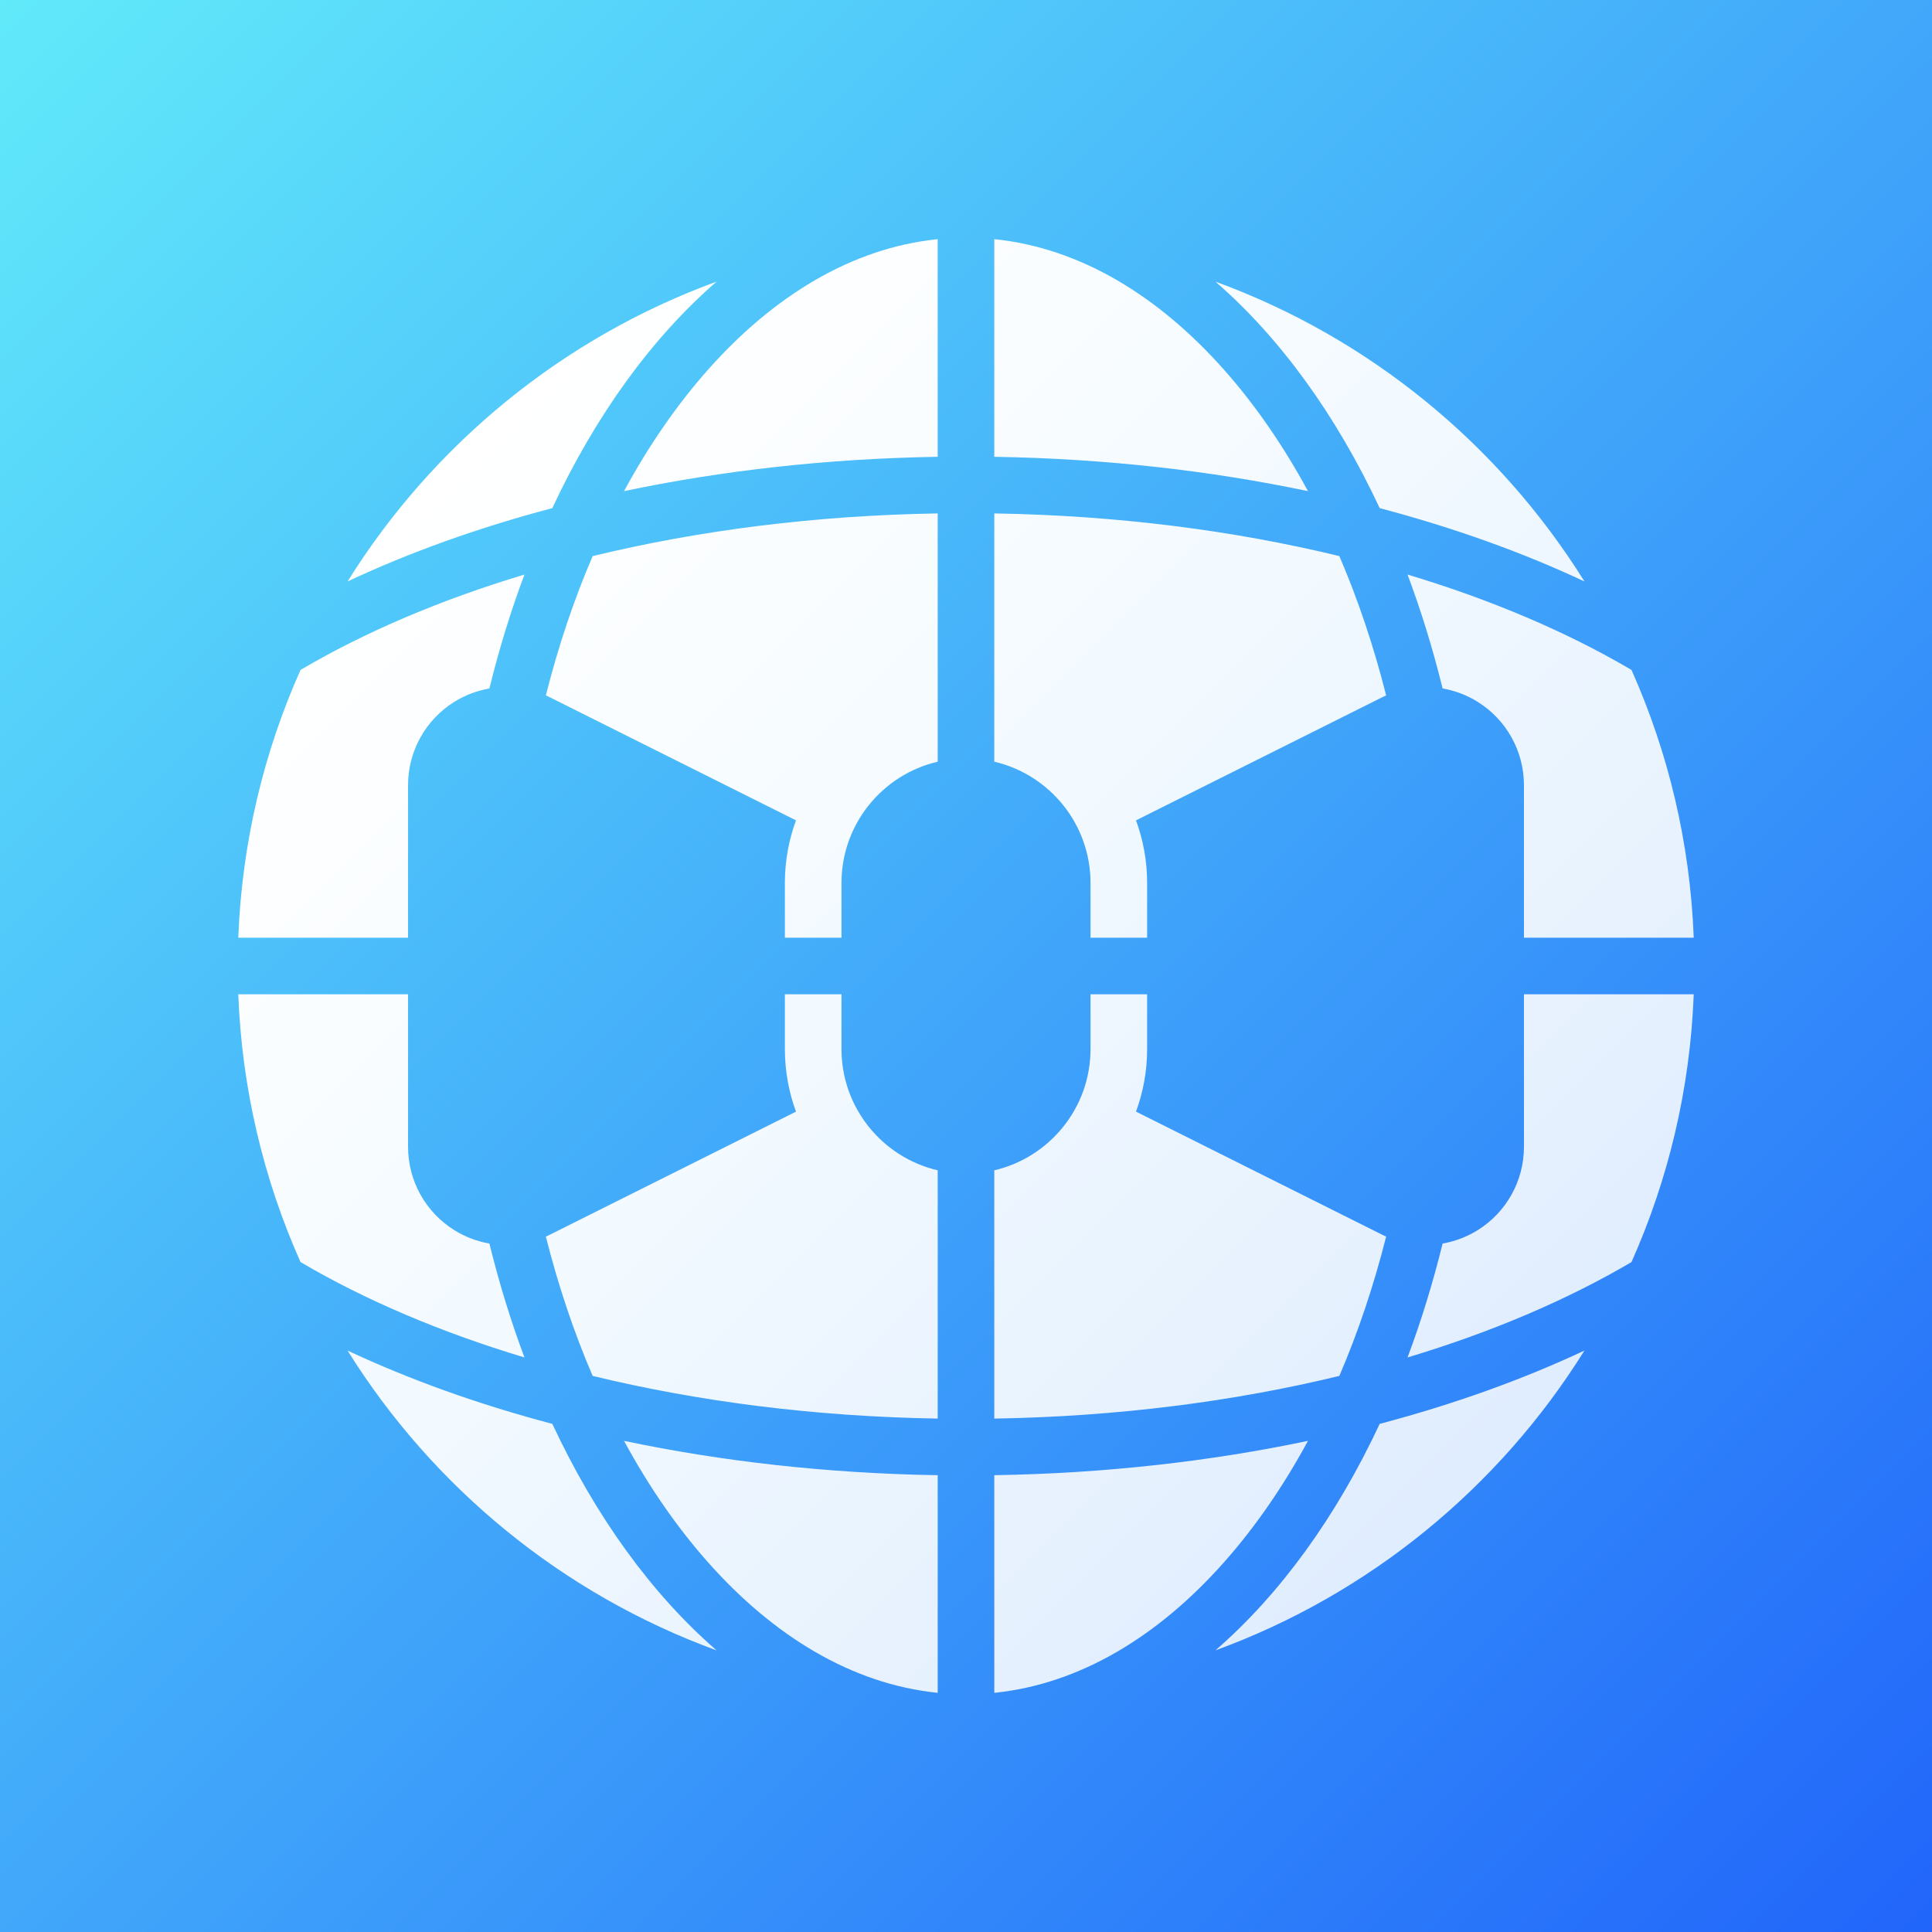
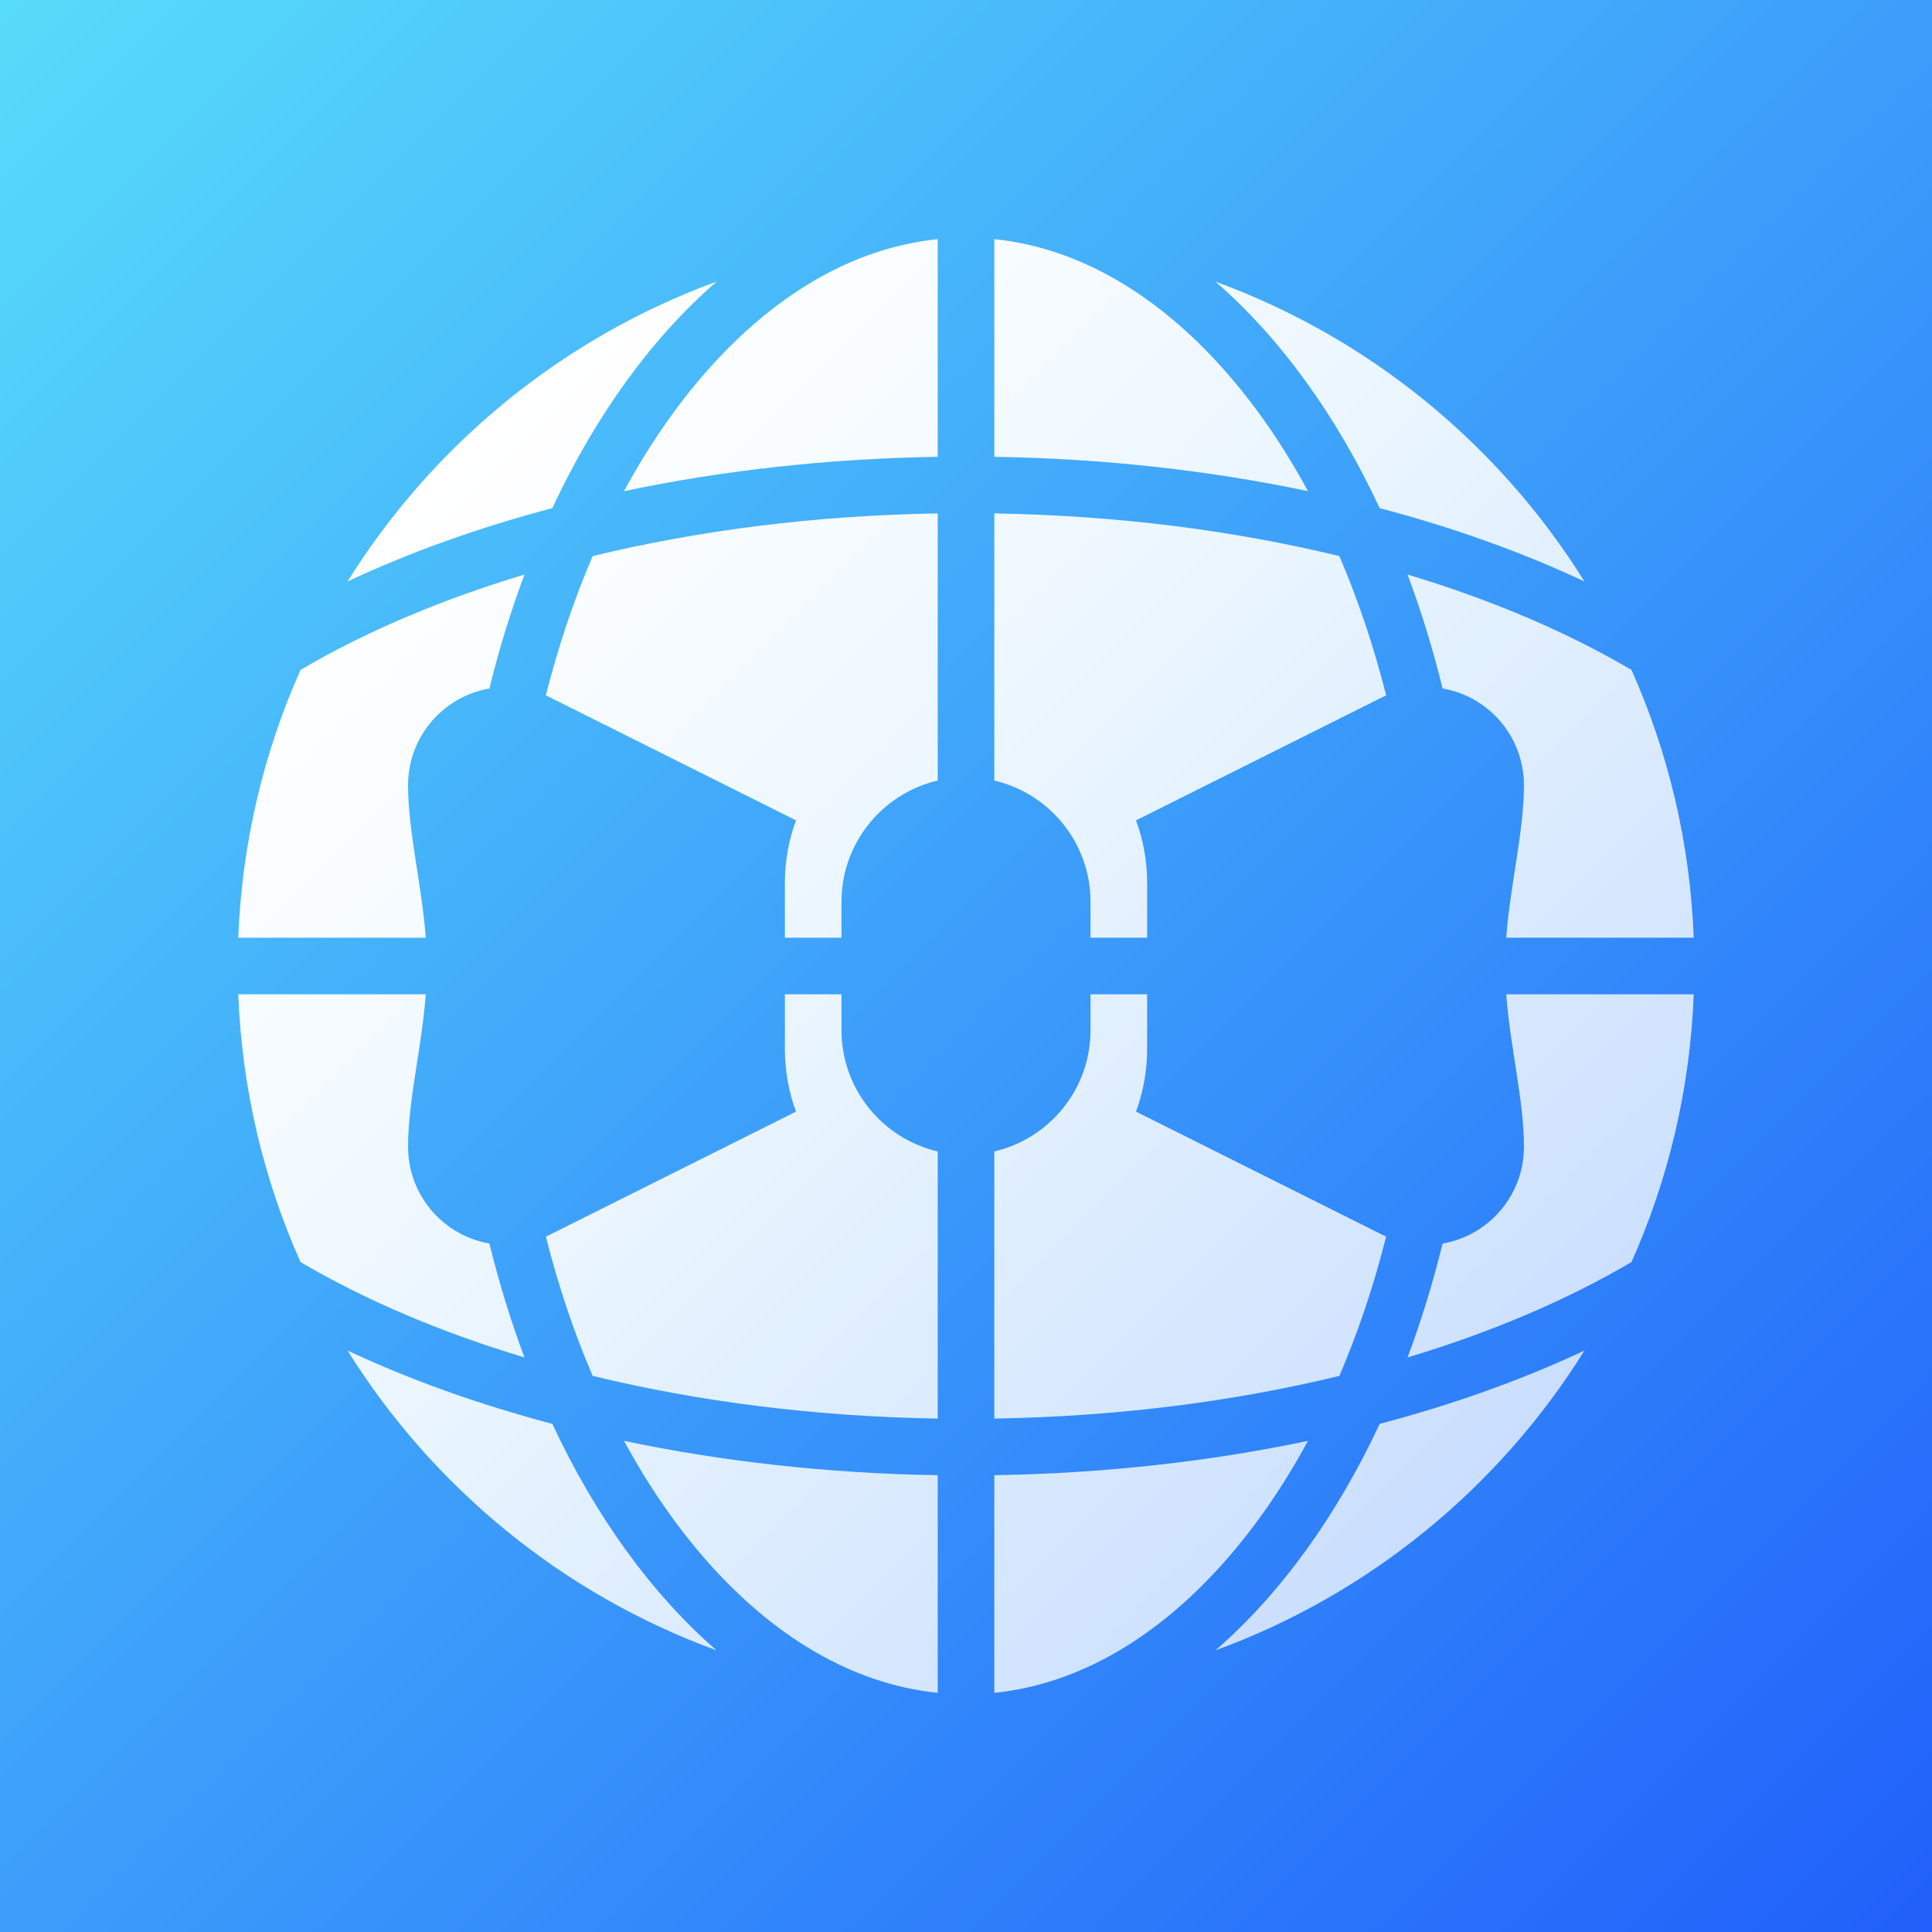
<svg xmlns="http://www.w3.org/2000/svg" width="100%" height="100%" viewBox="0 0 512 512" version="1.1" xml:space="preserve" style="fill-rule:evenodd;clip-rule:evenodd;stroke-linejoin:round;stroke-miterlimit:2;">
  <g transform="matrix(0.374131,0.374131,-0.374131,0.374131,256,64.44515)">
    <g id="背景">
      <rect x="-500" y="-500" width="1512" height="1512" style="fill:url(#_Linear1);" />
    </g>
  </g>
  <g transform="matrix(0.707107,0.707107,-0.707107,0.707107,256,-106.0387)">
    <g id="前景">
-       <path d="M247.719,92.678C222.243,83.429 197.204,79.406 174.501,81.013C213.862,62.703 258.145,58.381 299.829,68.048C282.827,74.186 265.306,82.442 247.719,92.678ZM114.683,293.303C112.798,295.977 111.408,299.022 110.634,302.304C108.563,311.074 111.181,320.29 117.553,326.662L146.142,355.251L114.326,387.067C97.199,368.575 84.361,347.534 75.813,325.221C80.79,306.028 88.912,285.827 99.906,265.391C104.154,274.726 109.086,284.061 114.683,293.303ZM156.749,365.858L185.338,394.447C191.71,400.819 200.926,403.437 209.696,401.366C212.978,400.592 216.023,399.202 218.697,397.317C227.939,402.914 237.274,407.846 246.609,412.094C226.173,423.088 205.972,431.21 186.779,436.187C164.466,427.639 143.425,414.801 124.933,397.674L156.749,365.858ZM227.974,385.436C228.121,385.057 228.259,384.672 228.389,384.284L251.435,315.145C246.428,312.837 241.739,309.621 237.615,305.497L227.362,295.244L237.969,284.638L248.222,294.891C259.277,305.946 276.25,307.511 288.981,299.588L335.506,346.113C312.139,368.729 287.474,387.773 262.851,402.776C251.22,398.135 239.528,392.337 227.974,385.436ZM299.588,288.981C307.511,276.25 305.946,259.277 294.891,248.222L284.638,237.969L295.244,227.362L305.497,237.615C309.621,241.739 312.837,246.428 315.145,251.435L384.284,228.389C384.672,228.259 385.057,228.121 385.436,227.974C392.337,239.528 398.135,251.22 402.776,262.851C387.773,287.474 368.729,312.139 346.113,335.506L299.588,288.981ZM397.317,218.697C399.202,216.023 400.592,212.978 401.366,209.696C403.437,200.926 400.819,191.71 394.447,185.338L365.858,156.749L397.674,124.933C414.801,143.425 427.639,164.466 436.187,186.779C431.21,205.972 423.088,226.173 412.094,246.609C407.846,237.274 402.914,227.939 397.317,218.697ZM355.251,146.142L326.662,117.553C320.29,111.181 311.074,108.563 302.304,110.634C299.022,111.408 295.977,112.798 293.303,114.683C284.061,109.086 274.726,104.154 265.391,99.906C285.827,88.912 306.028,80.79 325.221,75.813C347.534,84.361 368.575,97.199 387.067,114.326L355.251,146.142ZM284.026,126.564C283.879,126.943 283.741,127.328 283.611,127.716L260.565,196.855C265.572,199.163 270.261,202.379 274.385,206.503L284.638,216.756L274.031,227.362L263.778,217.109C252.723,206.054 235.75,204.489 223.019,212.412L176.494,165.887C199.861,143.271 224.526,124.227 249.149,109.224C260.78,113.865 272.472,119.663 284.026,126.564ZM212.412,223.019C204.489,235.75 206.054,252.723 217.109,263.778L227.362,274.031L216.756,284.638L206.503,274.385C202.379,270.261 199.163,265.572 196.855,260.565L127.716,283.611C127.328,283.741 126.943,283.879 126.564,284.026C119.663,272.472 113.865,260.78 109.224,249.149C124.227,224.526 143.271,199.861 165.887,176.494L212.412,223.019ZM356.72,346.114C377.067,325.108 394.607,303.067 409.066,280.902C412.959,293.99 415.321,306.865 416.075,319.235C417.668,345.397 411.967,369.16 397.506,386.899L356.72,346.114ZM155.28,165.886C134.933,186.892 117.393,208.933 102.934,231.098C99.041,218.01 96.679,205.135 95.925,192.765C94.332,166.603 100.033,142.84 114.494,125.101L155.28,165.886ZM231.098,102.934C208.933,117.393 186.892,134.933 165.886,155.28L125.101,114.494C142.84,100.033 166.603,94.332 192.765,95.925C205.135,96.679 218.01,99.041 231.098,102.934ZM346.114,356.72L386.899,397.506C369.16,411.967 345.397,417.668 319.235,416.075C306.865,415.321 293.99,412.959 280.902,409.066C303.067,394.607 325.108,377.067 346.114,356.72ZM81.013,174.501C79.406,197.204 83.429,222.243 92.678,247.719C82.442,265.306 74.186,282.827 68.048,299.829C58.381,258.145 62.703,213.862 81.013,174.501ZM264.281,419.322C289.757,428.571 314.796,432.594 337.499,430.987C298.138,449.297 253.855,453.619 212.171,443.952C229.173,437.814 246.694,429.558 264.281,419.322ZM430.987,337.499C432.594,314.796 428.571,289.757 419.322,264.281C429.558,246.694 437.814,229.173 443.952,212.171C453.619,253.855 449.297,298.138 430.987,337.499Z" style="fill:url(#_Linear2);" />
+       <path d="M155.28,165.886C134.933,186.892 117.393,208.933 102.934,231.098C99.041,218.01 96.679,205.135 95.925,192.765C94.332,166.603 100.033,142.84 114.494,125.101L155.28,165.886ZM247.719,92.678C222.243,83.429 197.204,79.406 174.501,81.013C213.862,62.703 258.145,58.381 299.829,68.048C282.827,74.186 265.306,82.442 247.719,92.678ZM114.683,293.303C112.798,295.977 111.408,299.022 110.634,302.304C108.563,311.074 111.181,320.29 117.553,326.662C126.232,335.341 138.657,342.649 149.465,351.929L114.326,387.067C97.199,368.575 84.361,347.534 75.813,325.221C80.79,306.028 88.912,285.827 99.906,265.391C104.154,274.726 109.086,284.061 114.683,293.303ZM160.071,362.535C169.351,373.343 176.659,385.768 185.338,394.447C191.71,400.819 200.926,403.437 209.696,401.366C212.978,400.592 216.023,399.202 218.697,397.317C227.939,402.914 237.274,407.846 246.609,412.094C226.173,423.088 205.972,431.21 186.779,436.187C164.466,427.639 143.425,414.801 124.933,397.674L160.071,362.535ZM227.974,385.436C228.121,385.057 228.259,384.672 228.389,384.284L251.435,315.145C246.428,312.837 241.739,309.621 237.615,305.497L227.362,295.244L237.969,284.638L244.686,291.355C255.741,302.41 272.714,303.976 285.446,296.052L335.506,346.113C312.139,368.729 287.474,387.773 262.851,402.776C251.22,398.135 239.528,392.337 227.974,385.436ZM296.052,285.446C303.976,272.714 302.41,255.741 291.355,244.686L284.638,237.969L295.244,227.362L305.497,237.615C309.621,241.739 312.837,246.428 315.145,251.435L384.284,228.389C384.672,228.259 385.057,228.121 385.436,227.974C392.337,239.528 398.135,251.22 402.776,262.851C387.773,287.474 368.729,312.139 346.113,335.506L296.052,285.446ZM397.317,218.697C399.202,216.023 400.592,212.978 401.366,209.696C403.437,200.926 400.819,191.71 394.447,185.338C385.768,176.659 373.343,169.351 362.535,160.071L397.674,124.933C414.801,143.425 427.639,164.466 436.187,186.779C431.21,205.972 423.088,226.173 412.094,246.609C407.846,237.274 402.914,227.939 397.317,218.697ZM351.929,149.465C342.649,138.657 335.341,126.232 326.662,117.553C320.29,111.181 311.074,108.563 302.304,110.634C299.022,111.408 295.977,112.798 293.303,114.683C284.061,109.086 274.726,104.154 265.391,99.906C285.827,88.912 306.028,80.79 325.221,75.813C347.534,84.361 368.575,97.199 387.067,114.326L351.929,149.465ZM284.026,126.564C283.879,126.943 283.741,127.328 283.611,127.716L260.565,196.855C265.572,199.163 270.261,202.379 274.385,206.503L284.638,216.756L274.031,227.362L267.314,220.645C256.259,209.59 239.286,208.024 226.554,215.948L176.494,165.887C199.861,143.271 224.526,124.227 249.149,109.224C260.78,113.865 272.472,119.663 284.026,126.564ZM215.948,226.554C208.024,239.286 209.59,256.259 220.645,267.314L227.362,274.031L216.756,284.638L206.503,274.385C202.379,270.261 199.163,265.572 196.855,260.565L127.716,283.611C127.328,283.741 126.943,283.879 126.564,284.026C119.663,272.472 113.865,260.78 109.224,249.149C124.227,224.526 143.271,199.861 165.887,176.494L215.948,226.554ZM81.013,174.501C79.406,197.204 83.429,222.243 92.678,247.719C82.442,265.306 74.186,282.827 68.048,299.829C58.381,258.145 62.703,213.862 81.013,174.501ZM231.098,102.934C208.933,117.393 186.892,134.933 165.886,155.28L125.101,114.494C142.84,100.033 166.603,94.332 192.765,95.925C205.135,96.679 218.01,99.041 231.098,102.934ZM356.72,346.114C377.067,325.108 394.607,303.067 409.066,280.902C412.959,293.99 415.321,306.865 416.075,319.235C417.668,345.397 411.967,369.16 397.506,386.899L356.72,346.114ZM346.114,356.72L386.899,397.506C369.16,411.967 345.397,417.668 319.235,416.075C306.865,415.321 293.99,412.959 280.902,409.066C303.067,394.607 325.108,377.067 346.114,356.72ZM430.987,337.499C432.594,314.796 428.571,289.757 419.322,264.281C429.558,246.694 437.814,229.173 443.952,212.171C453.619,253.855 449.297,298.138 430.987,337.499ZM264.281,419.322C289.757,428.571 314.796,432.594 337.499,430.987C298.138,449.297 253.855,453.619 212.171,443.952C229.173,437.814 246.694,429.558 264.281,419.322Z" style="fill:url(#_Linear2);" />
    </g>
  </g>
  <defs>
    <linearGradient id="_Linear1" x1="0" y1="0" x2="1" y2="0" gradientUnits="userSpaceOnUse" gradientTransform="matrix(1512,0,0,1512,-500,256)">
-       <stop offset="0" style="stop-color:rgb(100,240,250);stop-opacity:1" />
-       <stop offset="1" style="stop-color:rgb(30,95,250);stop-opacity:1" />
+       <stop offset="0" style="stop-color:rgb(90,225,250);stop-opacity:1" />
+       <stop offset="1" style="stop-color:rgb(30,90,250);stop-opacity:1" />
    </linearGradient>
    <linearGradient id="_Linear2" x1="0" y1="0" x2="1" y2="0" gradientUnits="userSpaceOnUse" gradientTransform="matrix(385.9243,0,0,385.9243,63.03784,256)">
      <stop offset="0" style="stop-color:white;stop-opacity:1" />
-       <stop offset="1" style="stop-color:white;stop-opacity:0.85" />
+       <stop offset="1" style="stop-color:white;stop-opacity:0.75" />
    </linearGradient>
  </defs>
</svg>
